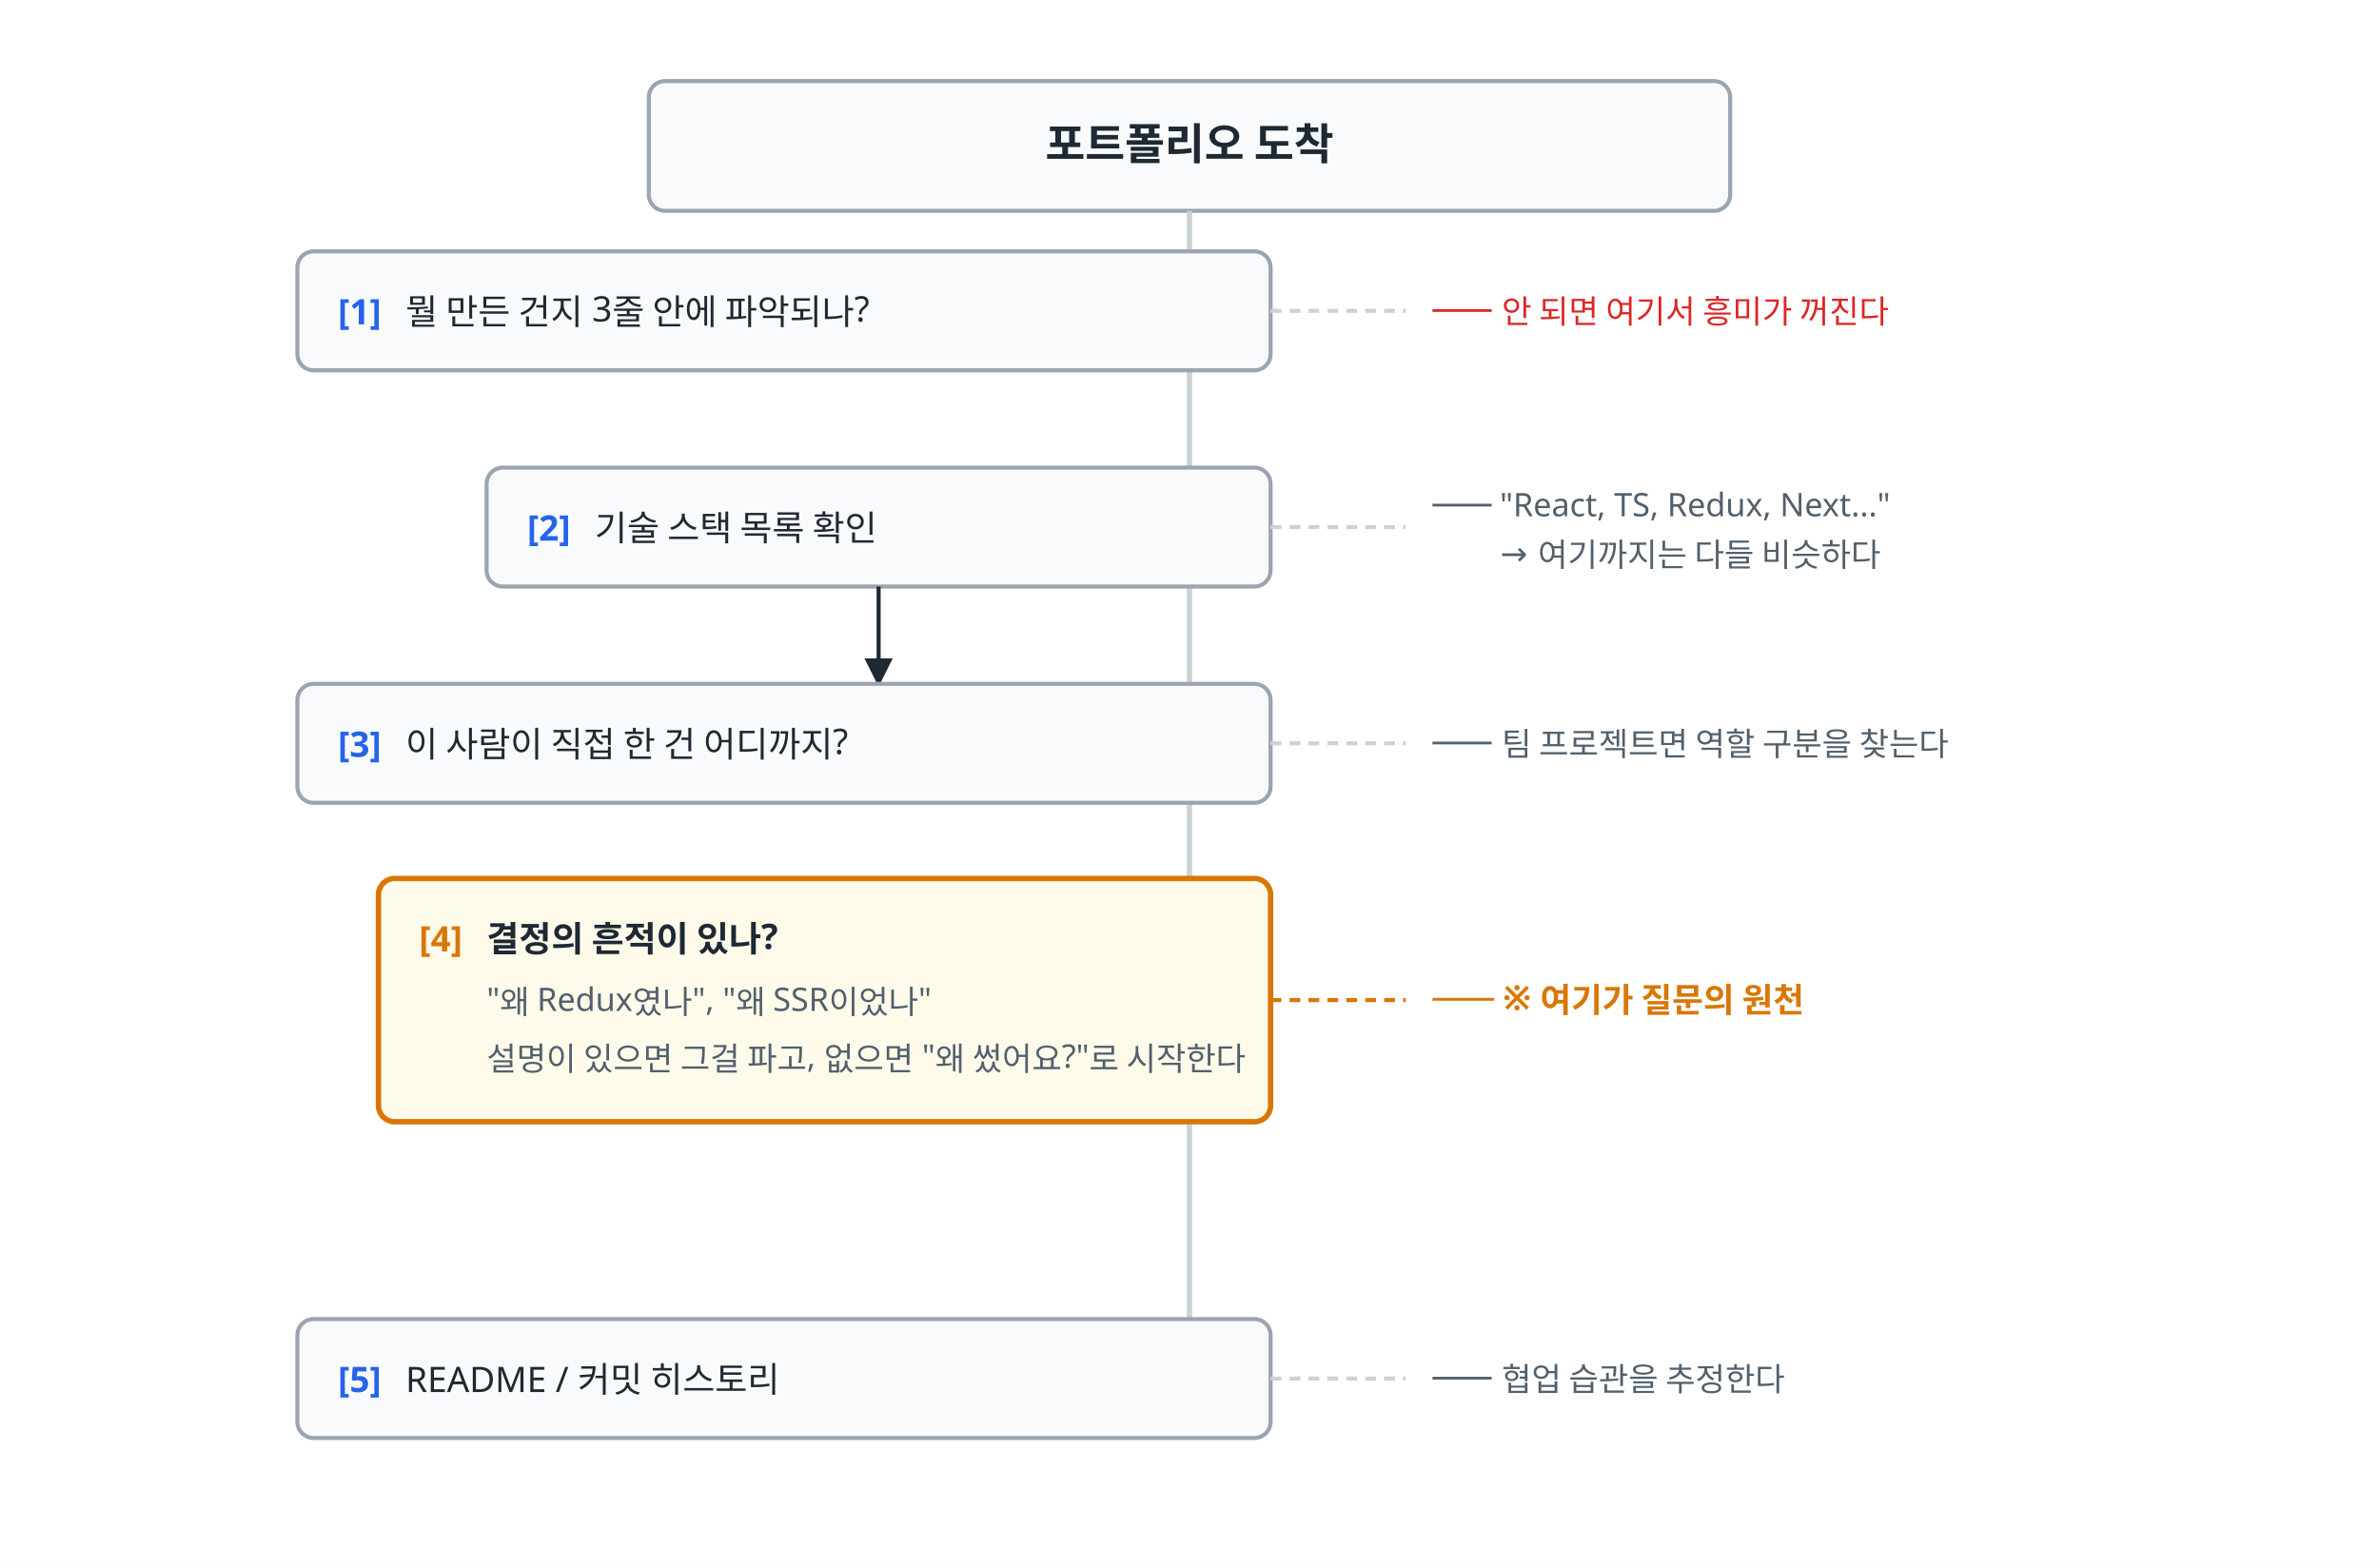
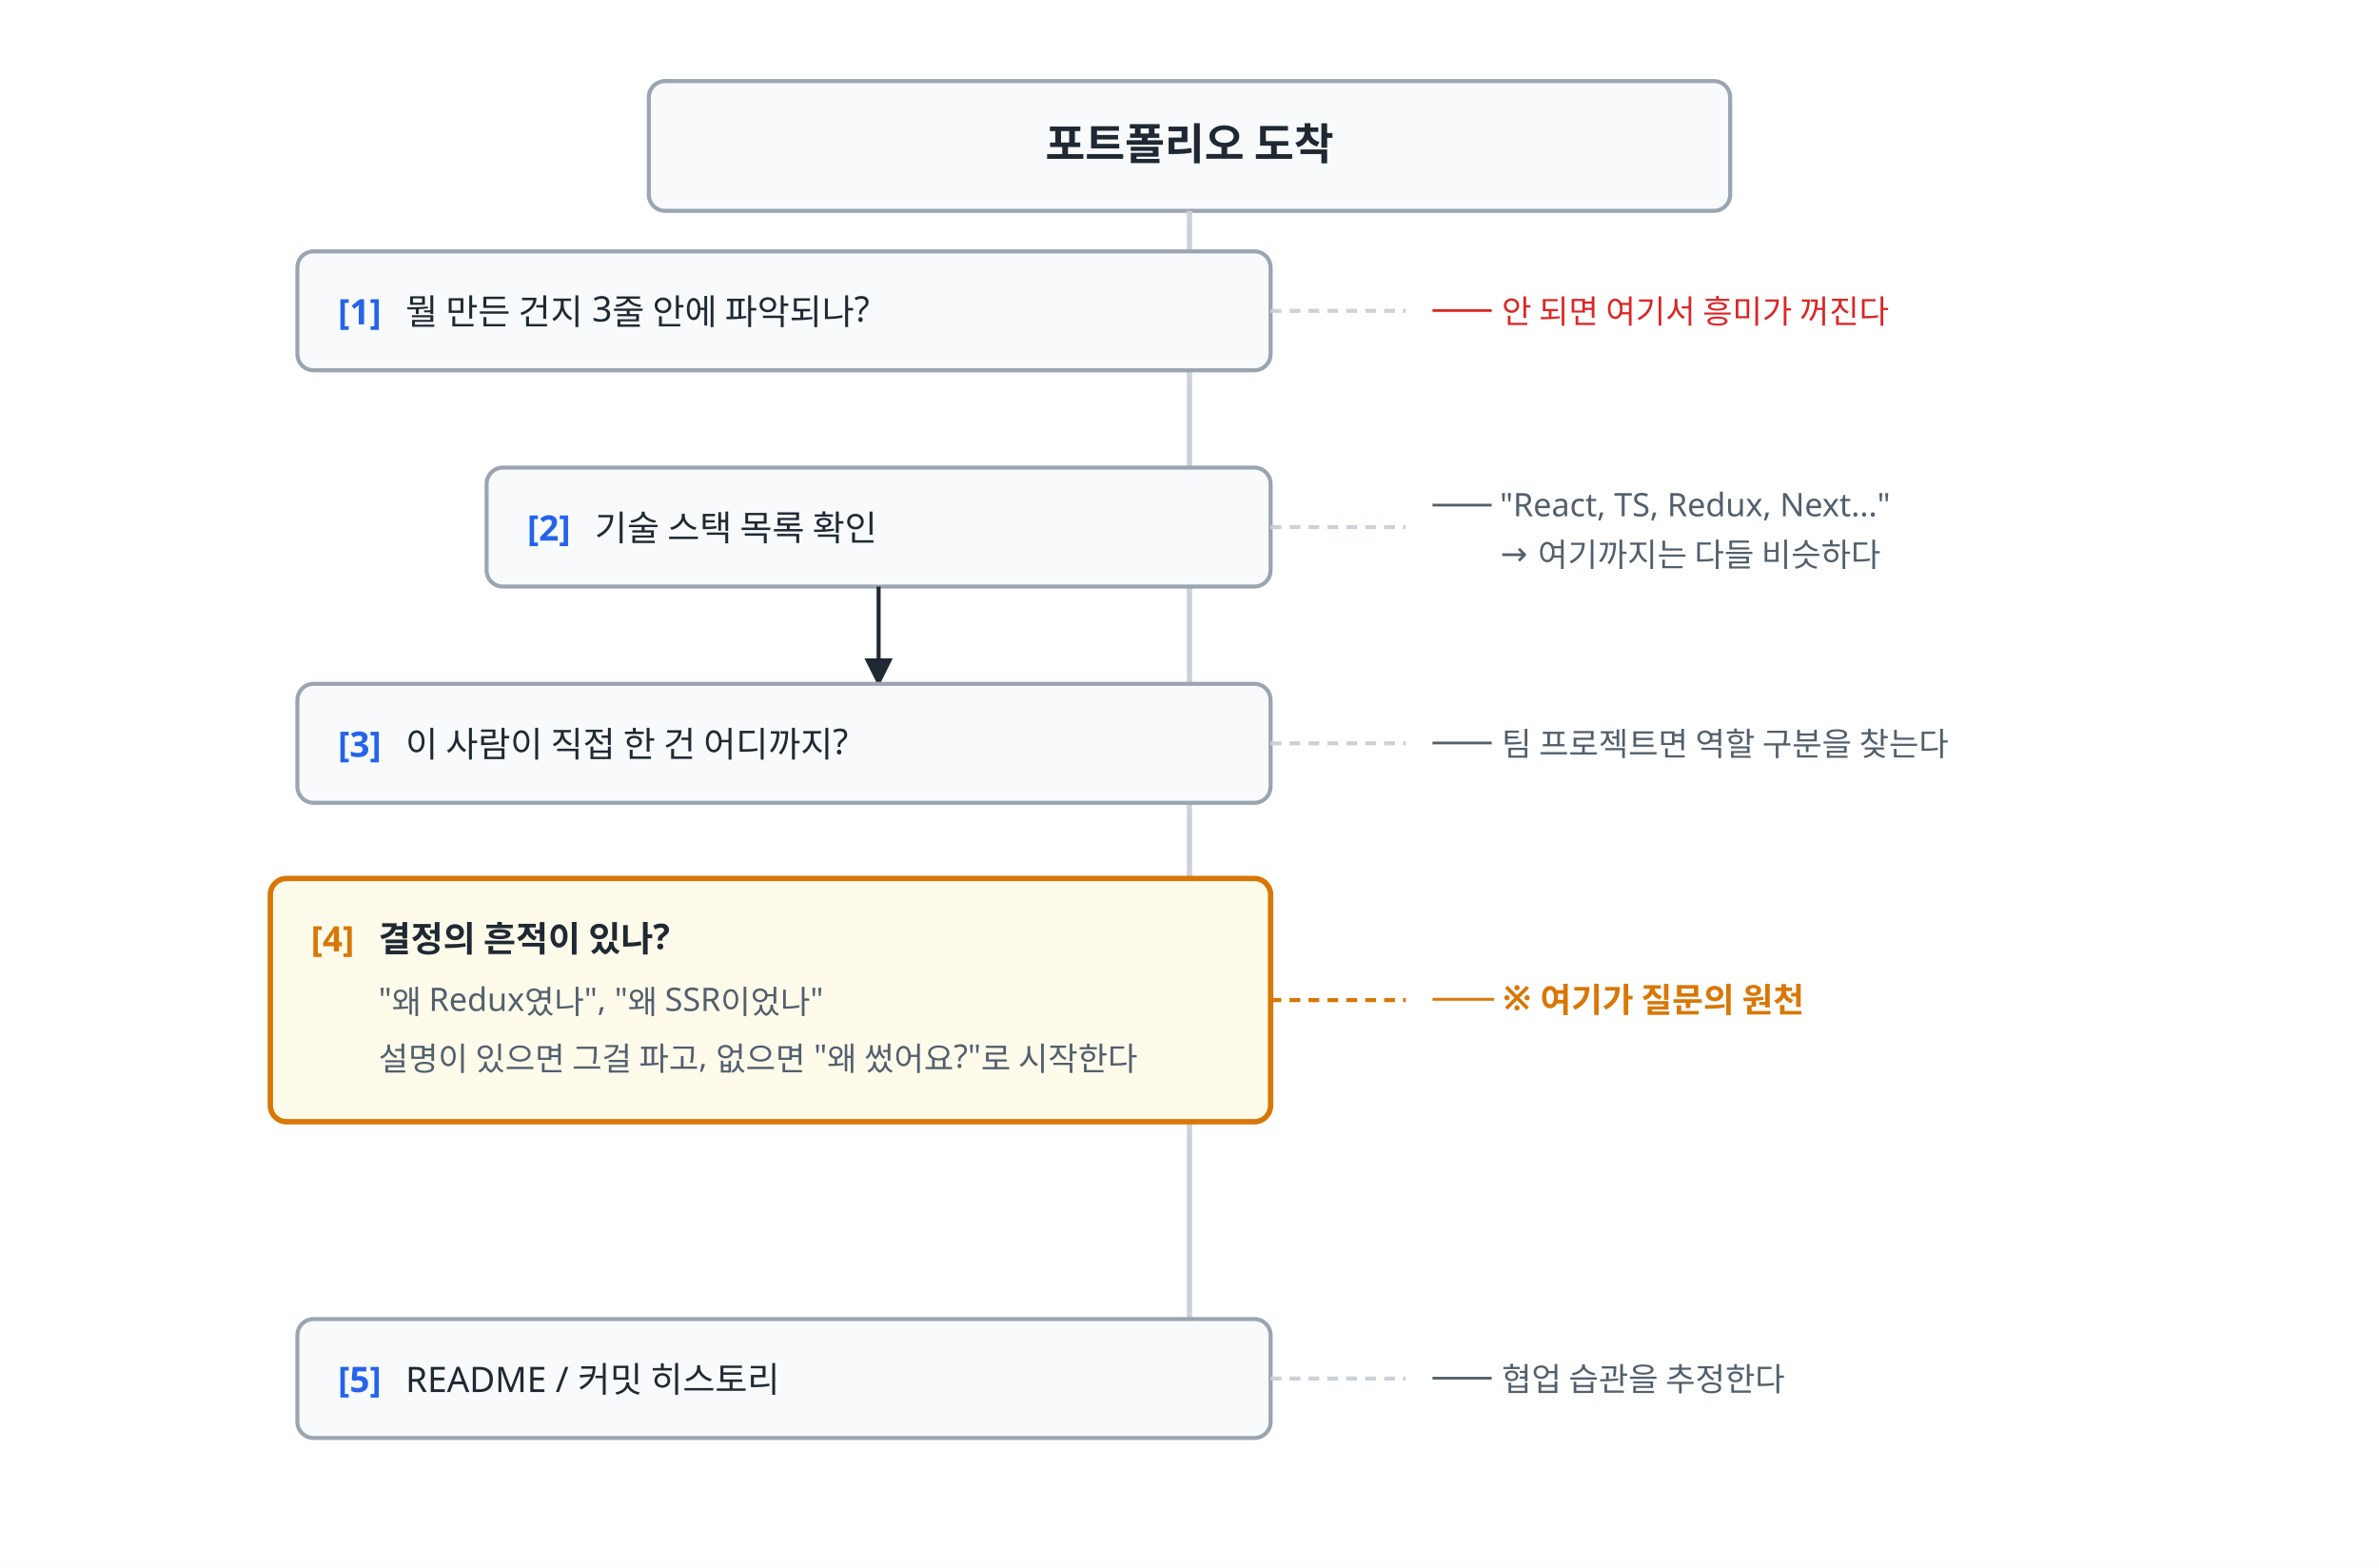
<svg xmlns="http://www.w3.org/2000/svg" viewBox="0 0 880 580" width="880" height="580" font-family="'Malgun Gothic','Apple SD Gothic Neo','Noto Sans KR','Segoe UI',sans-serif" role="img" aria-labelledby="t d">
  <rect width="880" height="580" fill="#ffffff" />
  <defs>
    <marker id="a-ink" viewBox="0 0 10 10" refX="9" refY="5" markerWidth="7" markerHeight="7" orient="auto-start-reverse">
      <path d="M0,0 L10,5 L0,10 z" fill="#1f2933" />
    </marker>
    <marker id="a-orange" viewBox="0 0 10 10" refX="9" refY="5" markerWidth="7" markerHeight="7" orient="auto-start-reverse">
      <path d="M0,0 L10,5 L0,10 z" fill="#d97706" />
    </marker>
  </defs>
  <rect x="240" y="30" width="400" height="48" rx="6" fill="#f8fafc" stroke="#9aa5b1" stroke-width="1.5" />
  <text x="440" y="59" text-anchor="middle" font-size="16" font-weight="bold" fill="#1f2933">포트폴리오 도착</text>
  <path d="M440,78 L440,510" stroke="#cbd2d9" stroke-width="2" fill="none" />
  <path d="M440,115 L470,115" stroke="#cbd2d9" stroke-width="1.5" fill="none" />
  <rect x="110" y="93" width="360" height="44" rx="6" fill="#f8fafc" stroke="#9aa5b1" stroke-width="1.5" />
  <text x="125" y="120" font-size="13" font-weight="bold" fill="#2563eb">[1]</text>
  <text x="150" y="120" font-size="13" fill="#1f2933">뭘 만든 건지 3줄 안에 파악되나?</text>
  <path d="M470,115 L520,115" stroke="#cbd2d9" stroke-width="1.5" stroke-dasharray="4 3" fill="none" />
  <text x="530" y="119" font-size="12" fill="#dc2626">─── 안 되면 여기서 흥미가 꺼진다</text>
  <path d="M440,195 L470,195" stroke="#cbd2d9" stroke-width="1.5" fill="none" />
  <rect x="180" y="173" width="290" height="44" rx="6" fill="#f8fafc" stroke="#9aa5b1" stroke-width="1.5" />
  <text x="195" y="200" font-size="13" font-weight="bold" fill="#2563eb">[2]</text>
  <text x="220" y="200" font-size="13" fill="#1f2933">기술 스택 목록 확인</text>
  <path d="M470,195 L520,195" stroke="#cbd2d9" stroke-width="1.5" stroke-dasharray="4 3" fill="none" />
  <text x="530" y="191" font-size="12" fill="#52606d">─── "React, TS, Redux, Next..."</text>
  <text x="555" y="209" font-size="12" fill="#52606d">→ 여기까지는 다들 비슷하다</text>
  <path d="M325,217 L325,253" stroke="#1f2933" stroke-width="1.5" fill="none" marker-end="url(#a-ink)" />
  <path d="M440,275 L470,275" stroke="#cbd2d9" stroke-width="1.5" fill="none" />
  <rect x="110" y="253" width="360" height="44" rx="6" fill="#f8fafc" stroke="#9aa5b1" stroke-width="1.5" />
  <text x="125" y="280" font-size="13" font-weight="bold" fill="#2563eb">[3]</text>
  <text x="150" y="280" font-size="13" fill="#1f2933">이 사람이 직접 한 건 어디까지?</text>
  <path d="M470,275 L520,275" stroke="#cbd2d9" stroke-width="1.5" stroke-dasharray="4 3" fill="none" />
  <text x="530" y="279" font-size="12" fill="#52606d">─── 팀 프로젝트면 역할 구분을 찾는다</text>
  <path d="M440,370 L470,370" stroke="#d97706" stroke-width="2" fill="none" />
-   <rect x="140" y="325" width="330" height="90" rx="6" fill="#fffbeb" stroke="#d97706" stroke-width="2" />
-   <text x="155" y="352" font-size="13" font-weight="bold" fill="#d97706">[4]</text>
-   <text x="180" y="352" font-size="13" font-weight="bold" fill="#1f2933">결정의 흔적이 있나?</text>
-   <text x="180" y="374" font-size="12" fill="#52606d">"왜 Redux였나", "왜 SSR이었나"</text>
-   <text x="180" y="396" font-size="12" fill="#52606d">설명이 있으면 그걸 파고, 없으면 "왜 썼어요?"로 시작한다</text>
+   <rect x="100" y="325" width="370" height="90" rx="6" fill="#fffbeb" stroke="#d97706" stroke-width="2" />
+   <text x="115" y="352" font-size="13" font-weight="bold" fill="#d97706">[4]</text>
+   <text x="140" y="352" font-size="13" font-weight="bold" fill="#1f2933">결정의 흔적이 있나?</text>
+   <text x="140" y="374" font-size="12" fill="#52606d">"왜 Redux였나", "왜 SSR이었나"</text>
+   <text x="140" y="396" font-size="12" fill="#52606d">설명이 있으면 그걸 파고, 없으면 "왜 썼어요?"로 시작한다</text>
  <path d="M470,370 L520,370" stroke="#d97706" stroke-width="1.5" stroke-dasharray="4 3" fill="none" />
  <text x="530" y="374" font-size="12.5" font-weight="bold" fill="#d97706">─── ※ 여기가 질문의 원천</text>
  <path d="M440,510 L470,510" stroke="#cbd2d9" stroke-width="1.5" fill="none" />
  <rect x="110" y="488" width="360" height="44" rx="6" fill="#f8fafc" stroke="#9aa5b1" stroke-width="1.5" />
  <text x="125" y="515" font-size="13" font-weight="bold" fill="#2563eb">[5]</text>
  <text x="150" y="515" font-size="13" fill="#1f2933">README / 커밋 히스토리</text>
  <path d="M470,510 L520,510" stroke="#cbd2d9" stroke-width="1.5" stroke-dasharray="4 3" fill="none" />
  <text x="530" y="514" font-size="12" fill="#52606d">─── 협업 습관을 추정한다</text>
</svg>
